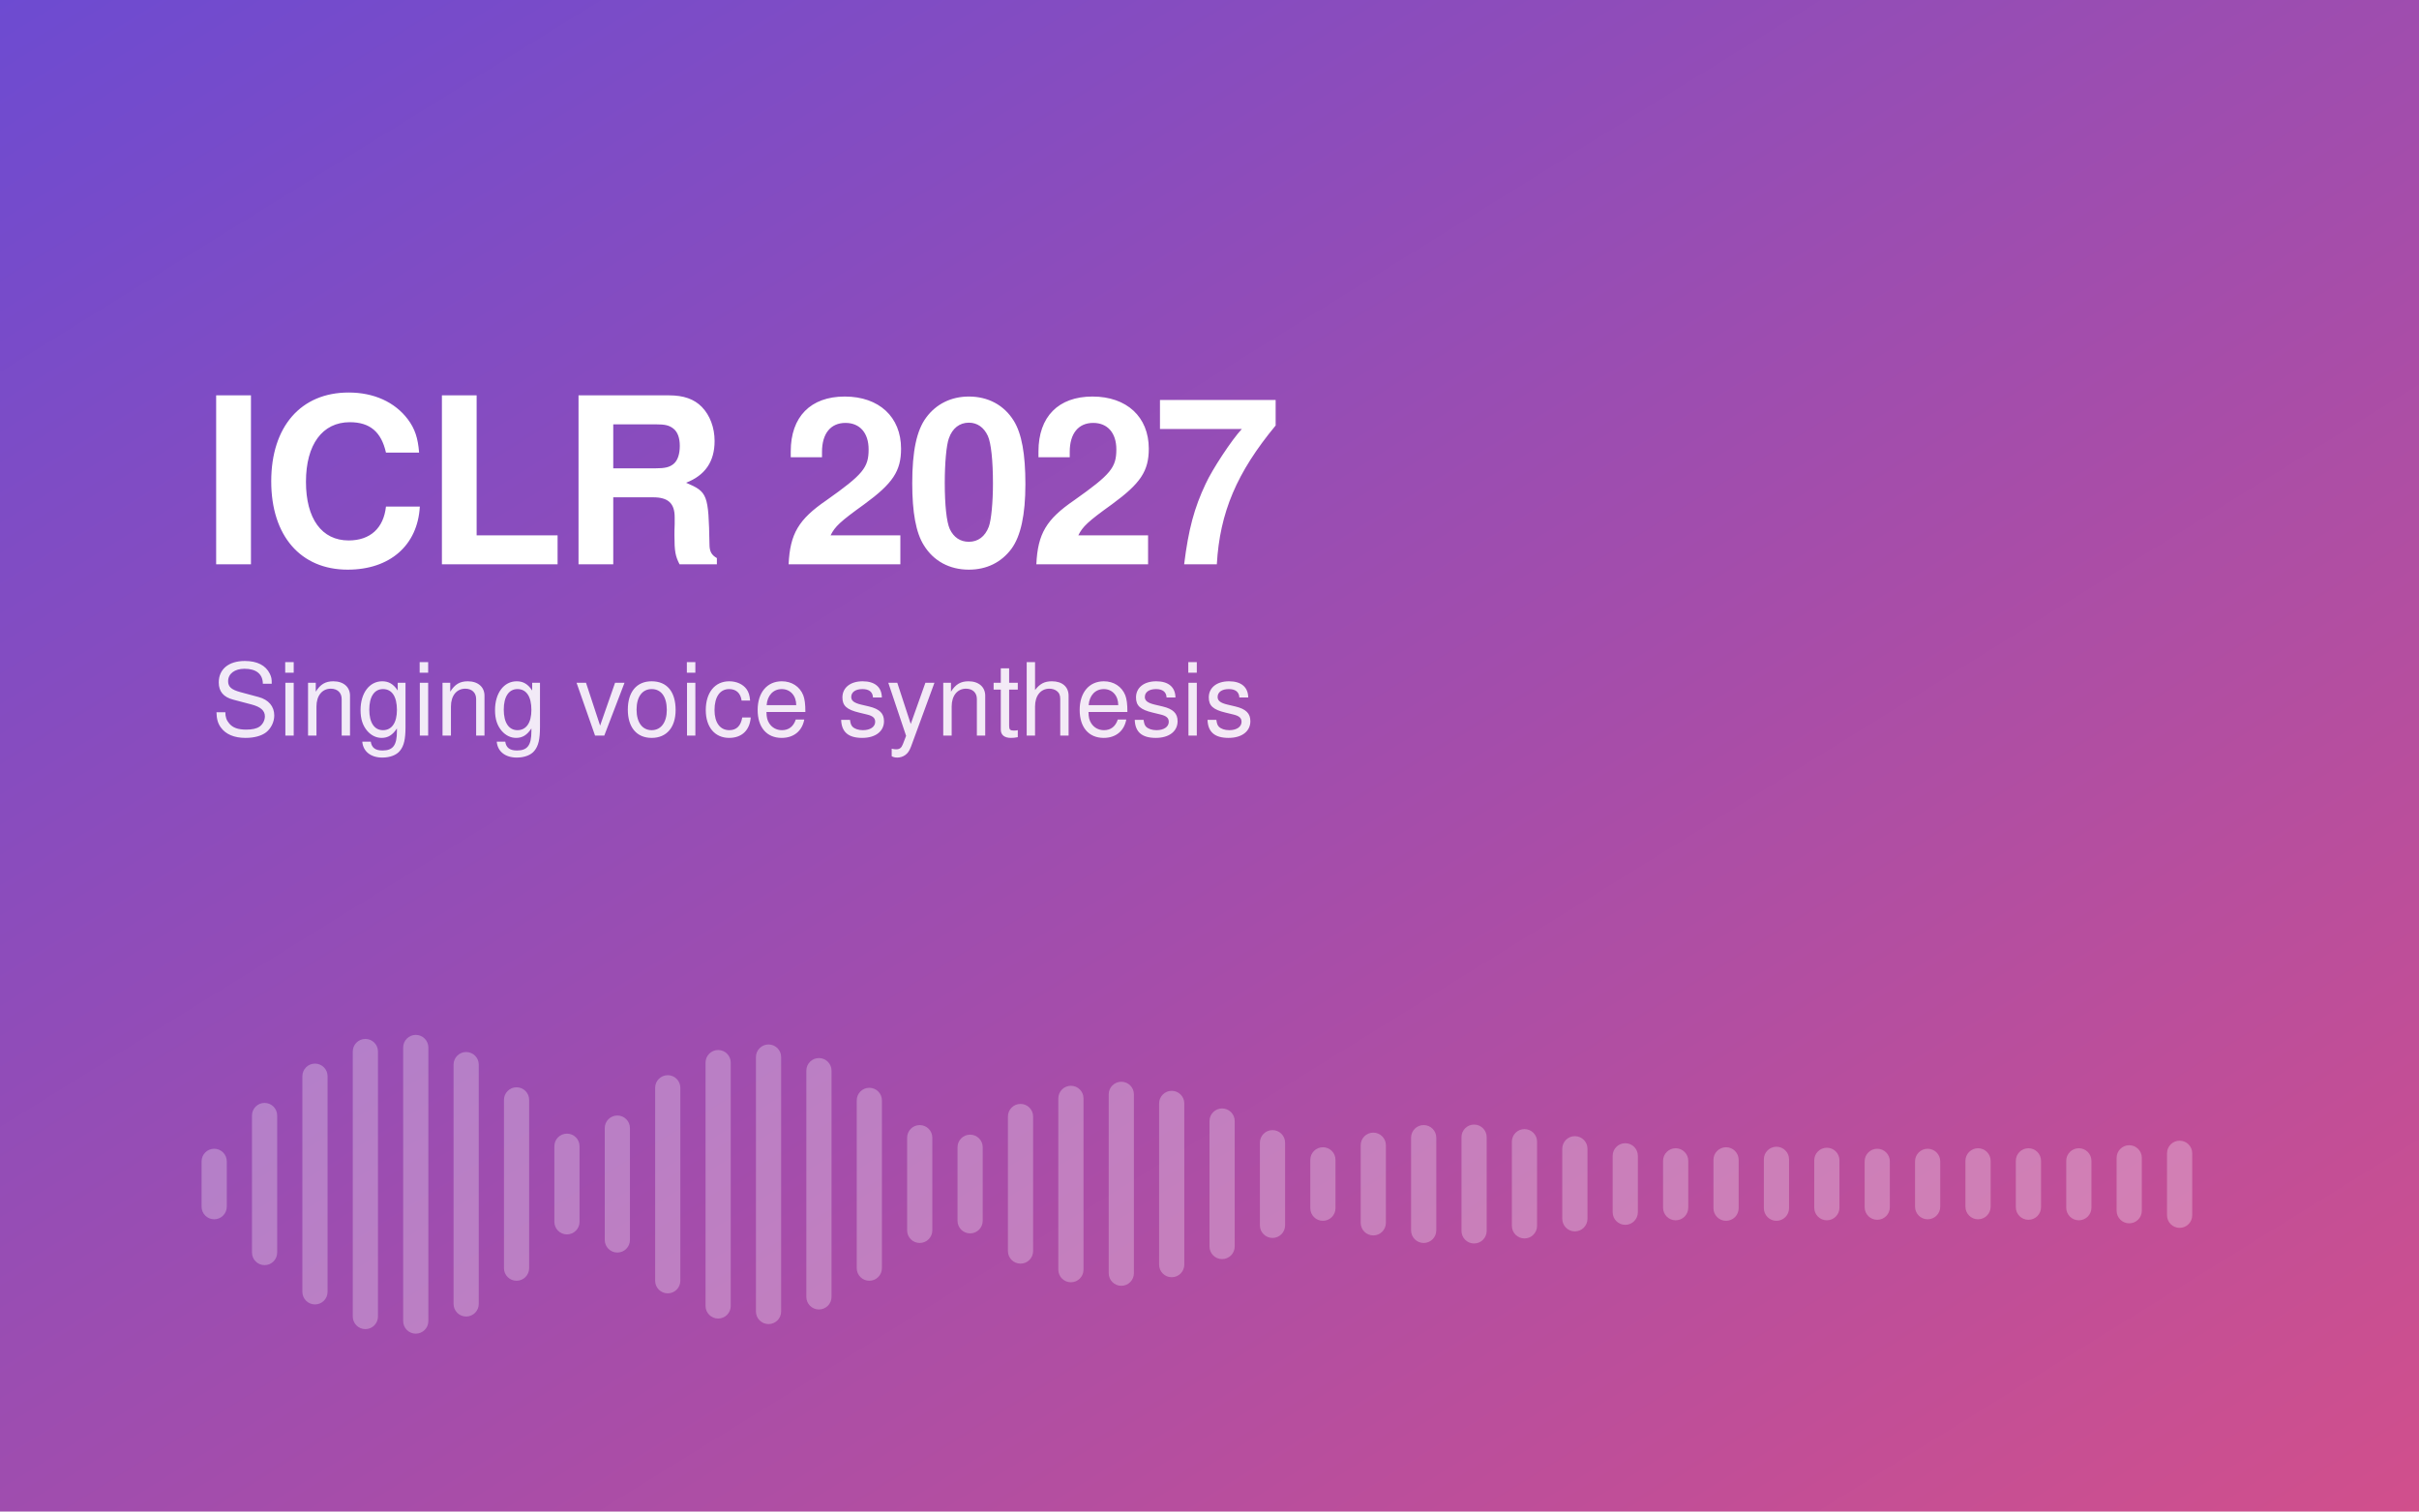
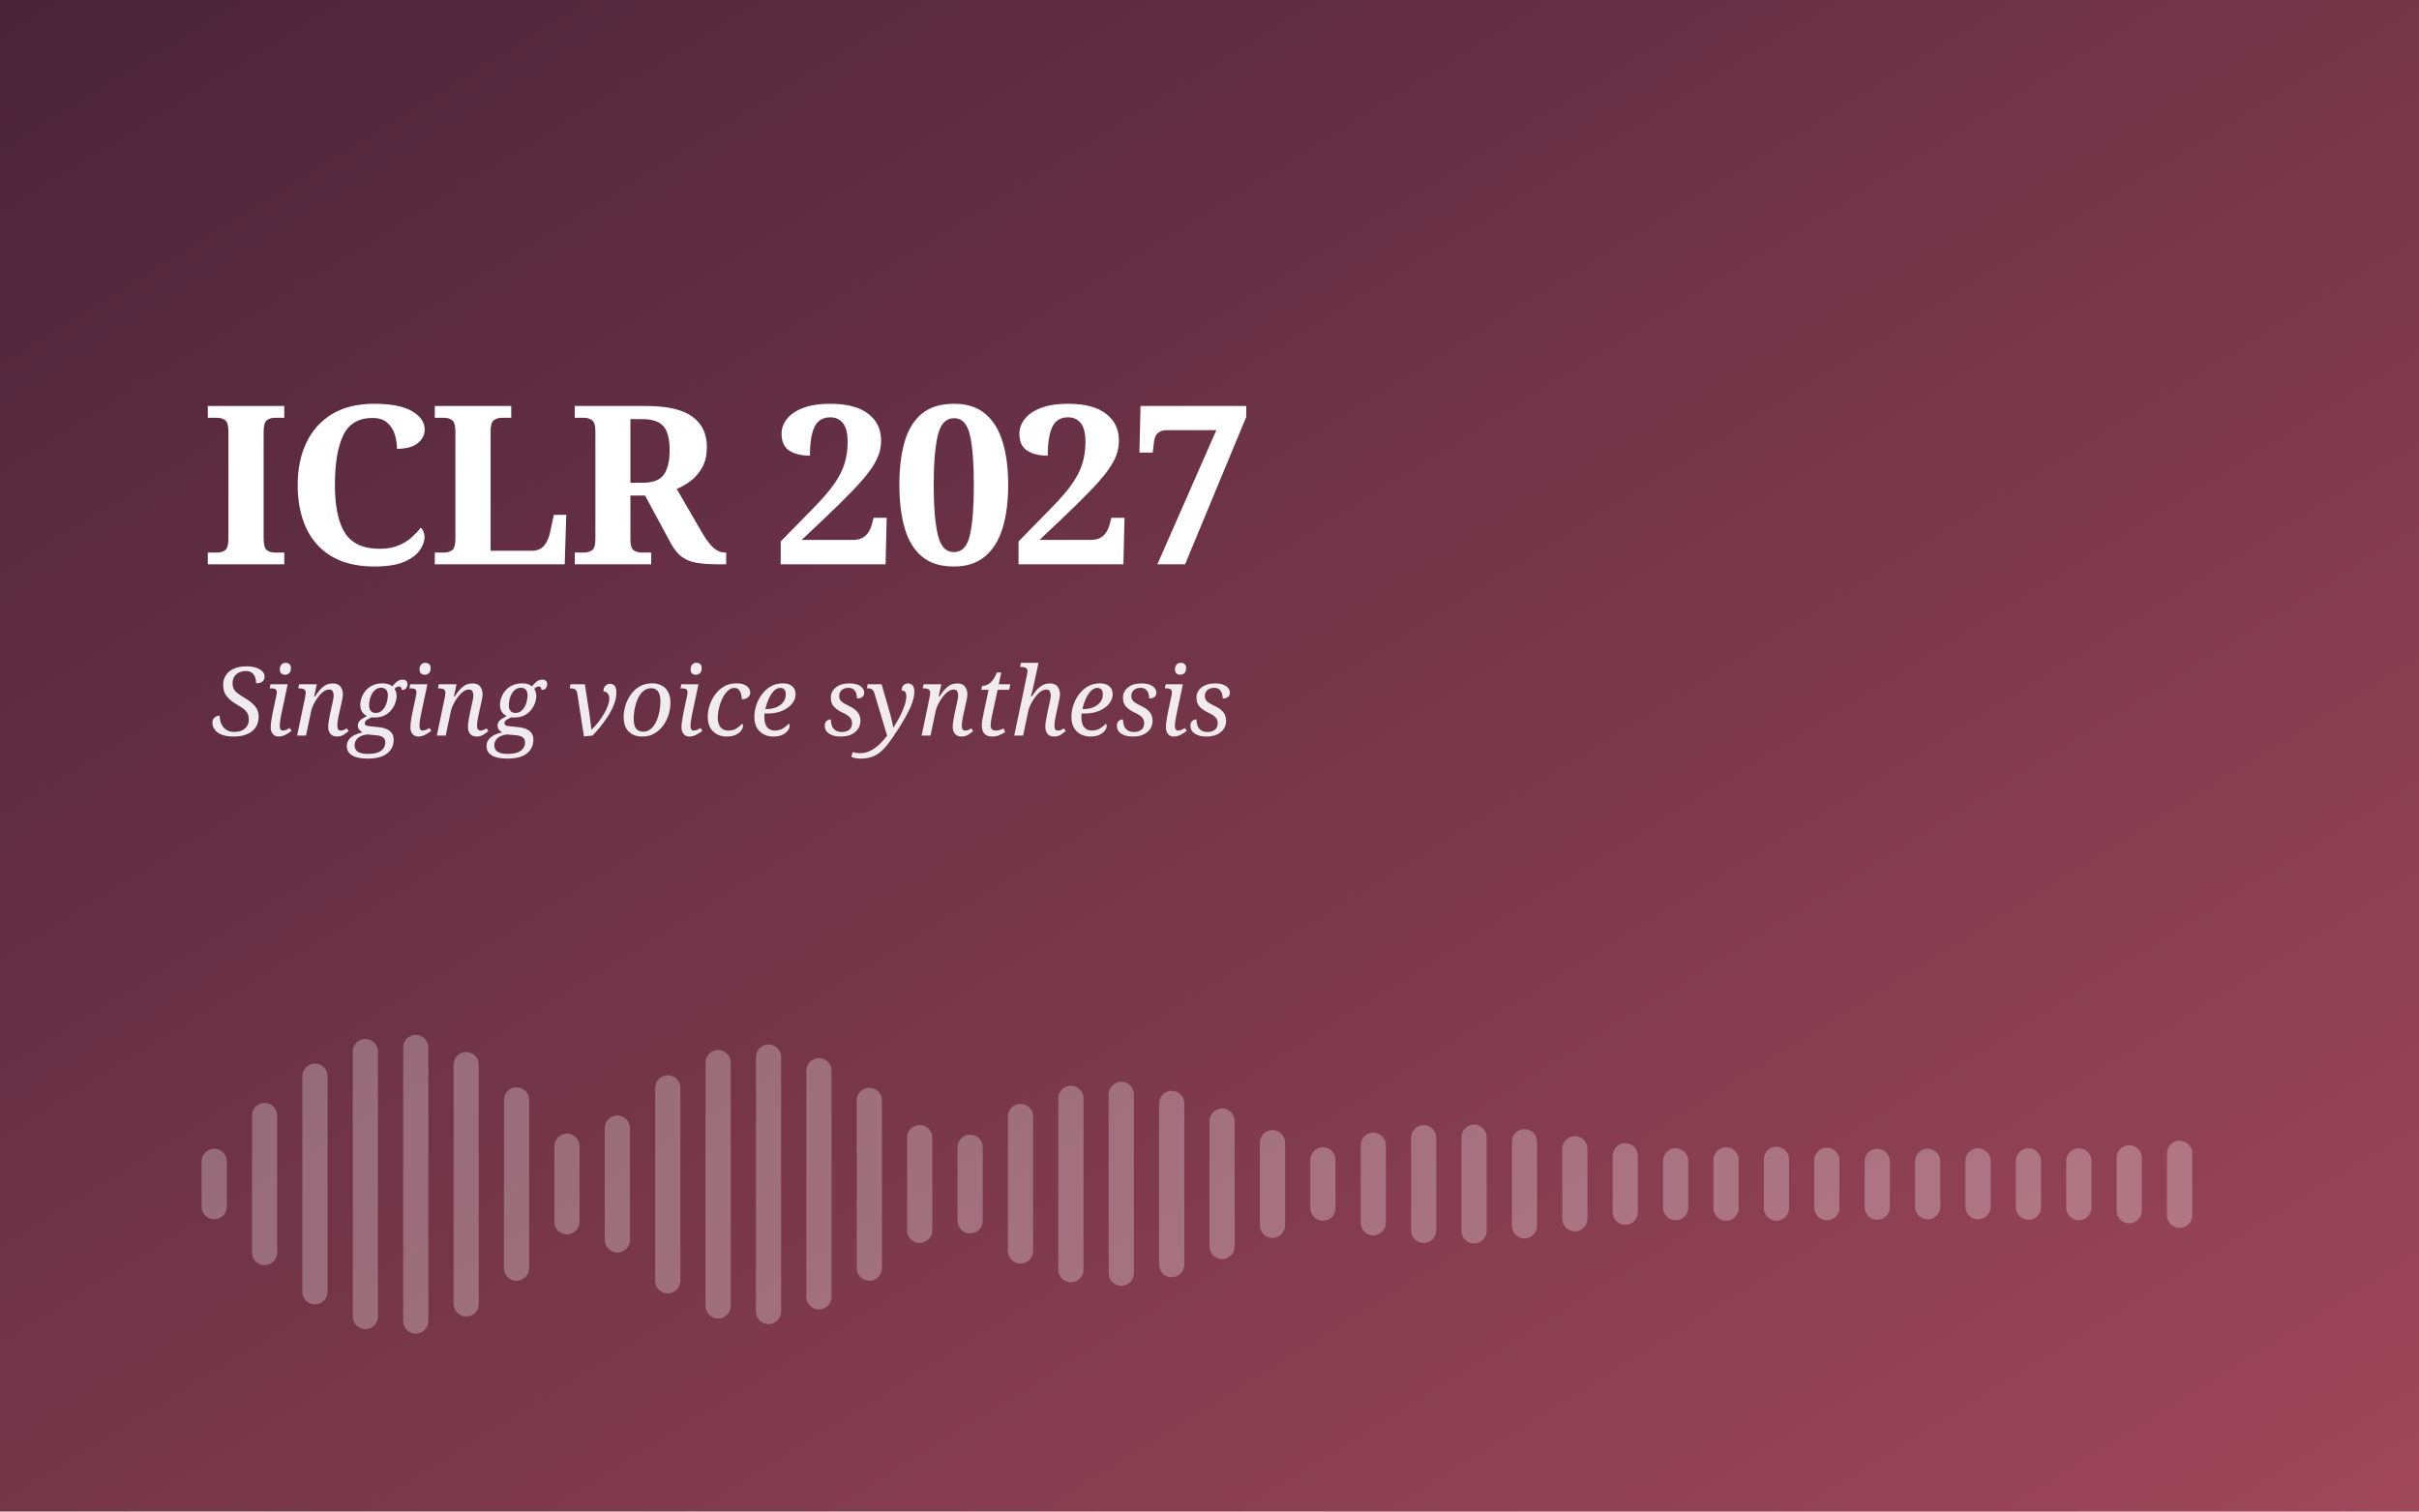
<svg xmlns="http://www.w3.org/2000/svg" viewBox="0 0 480 300" role="img" aria-label="ICLR 2027 Singing voice synthesis">
  <defs>
    <linearGradient id="g" x1="0" y1="0" x2="1" y2="1">
-       <stop offset="0" stop-color="#6d4bd1" />
-       <stop offset="1" stop-color="#d14f8c" />
+       <stop offset="0" stop-color="#4a2438" />
+       <stop offset="1" stop-color="#a0475b" />
    </linearGradient>
  </defs>
  <rect width="480" height="300" fill="url(#g)" />
  <rect x="40" y="228.0" width="5" height="14.0" rx="2.5" fill="#fff" opacity="0.28" />
  <rect x="50" y="218.9" width="5" height="32.2" rx="2.5" fill="#fff" opacity="0.28" />
  <rect x="60" y="211.1" width="5" height="47.8" rx="2.5" fill="#fff" opacity="0.28" />
  <rect x="70" y="206.2" width="5" height="57.6" rx="2.5" fill="#fff" opacity="0.28" />
  <rect x="80" y="205.4" width="5" height="59.3" rx="2.5" fill="#fff" opacity="0.28" />
  <rect x="90" y="208.8" width="5" height="52.5" rx="2.5" fill="#fff" opacity="0.28" />
  <rect x="100" y="215.8" width="5" height="38.4" rx="2.5" fill="#fff" opacity="0.28" />
  <rect x="110" y="225.0" width="5" height="20.0" rx="2.5" fill="#fff" opacity="0.28" />
  <rect x="120" y="221.4" width="5" height="27.2" rx="2.5" fill="#fff" opacity="0.28" />
  <rect x="130" y="213.4" width="5" height="43.3" rx="2.5" fill="#fff" opacity="0.28" />
  <rect x="140" y="208.4" width="5" height="53.3" rx="2.5" fill="#fff" opacity="0.28" />
  <rect x="150" y="207.3" width="5" height="55.5" rx="2.5" fill="#fff" opacity="0.28" />
  <rect x="160" y="210.0" width="5" height="49.9" rx="2.5" fill="#fff" opacity="0.28" />
  <rect x="170" y="215.9" width="5" height="38.3" rx="2.5" fill="#fff" opacity="0.28" />
  <rect x="180" y="223.3" width="5" height="23.4" rx="2.5" fill="#fff" opacity="0.28" />
  <rect x="190" y="225.2" width="5" height="19.6" rx="2.5" fill="#fff" opacity="0.28" />
  <rect x="200" y="219.1" width="5" height="31.7" rx="2.5" fill="#fff" opacity="0.28" />
  <rect x="210" y="215.5" width="5" height="39.0" rx="2.5" fill="#fff" opacity="0.28" />
  <rect x="220" y="214.7" width="5" height="40.5" rx="2.5" fill="#fff" opacity="0.28" />
  <rect x="230" y="216.5" width="5" height="37.0" rx="2.5" fill="#fff" opacity="0.28" />
  <rect x="240" y="220.0" width="5" height="29.9" rx="2.5" fill="#fff" opacity="0.28" />
  <rect x="250" y="224.3" width="5" height="21.4" rx="2.5" fill="#fff" opacity="0.28" />
  <rect x="260" y="227.7" width="5" height="14.6" rx="2.5" fill="#fff" opacity="0.28" />
  <rect x="270" y="224.8" width="5" height="20.4" rx="2.5" fill="#fff" opacity="0.28" />
  <rect x="280" y="223.3" width="5" height="23.4" rx="2.5" fill="#fff" opacity="0.28" />
  <rect x="290" y="223.2" width="5" height="23.6" rx="2.5" fill="#fff" opacity="0.28" />
  <rect x="300" y="224.1" width="5" height="21.7" rx="2.5" fill="#fff" opacity="0.28" />
  <rect x="310" y="225.5" width="5" height="18.9" rx="2.5" fill="#fff" opacity="0.28" />
  <rect x="320" y="226.9" width="5" height="16.2" rx="2.5" fill="#fff" opacity="0.28" />
  <rect x="330" y="227.9" width="5" height="14.3" rx="2.5" fill="#fff" opacity="0.28" />
  <rect x="340" y="227.7" width="5" height="14.6" rx="2.5" fill="#fff" opacity="0.28" />
  <rect x="350" y="227.6" width="5" height="14.7" rx="2.5" fill="#fff" opacity="0.28" />
  <rect x="360" y="227.8" width="5" height="14.4" rx="2.5" fill="#fff" opacity="0.28" />
  <rect x="370" y="228.0" width="5" height="14.1" rx="2.5" fill="#fff" opacity="0.28" />
  <rect x="380" y="228.0" width="5" height="14.0" rx="2.5" fill="#fff" opacity="0.28" />
  <rect x="390" y="227.9" width="5" height="14.1" rx="2.5" fill="#fff" opacity="0.28" />
  <rect x="400" y="227.9" width="5" height="14.2" rx="2.5" fill="#fff" opacity="0.28" />
  <rect x="410" y="227.9" width="5" height="14.3" rx="2.5" fill="#fff" opacity="0.28" />
  <rect x="420" y="227.3" width="5" height="15.5" rx="2.5" fill="#fff" opacity="0.28" />
  <rect x="430" y="226.4" width="5" height="17.3" rx="2.5" fill="#fff" opacity="0.28" />
-   <text x="40" y="112" font-family="-apple-system, Helvetica, Arial, sans-serif" font-size="46" font-weight="700" fill="#fff" letter-spacing="-1">ICLR 2027</text>
-   <text x="42" y="146" font-family="-apple-system, Helvetica, Arial, sans-serif" font-size="20" fill="#fff" opacity="0.88">Singing voice synthesis</text>
+   <text x="40" y="112" font-family="Georgia, 'Songti SC', serif" font-size="44" font-weight="700" fill="#fff" letter-spacing="-1">ICLR 2027</text>
+   <text x="42" y="146" font-family="Georgia, 'Songti SC', serif" font-size="19" font-style="italic" fill="#fff" opacity="0.9">Singing voice synthesis</text>
</svg>
